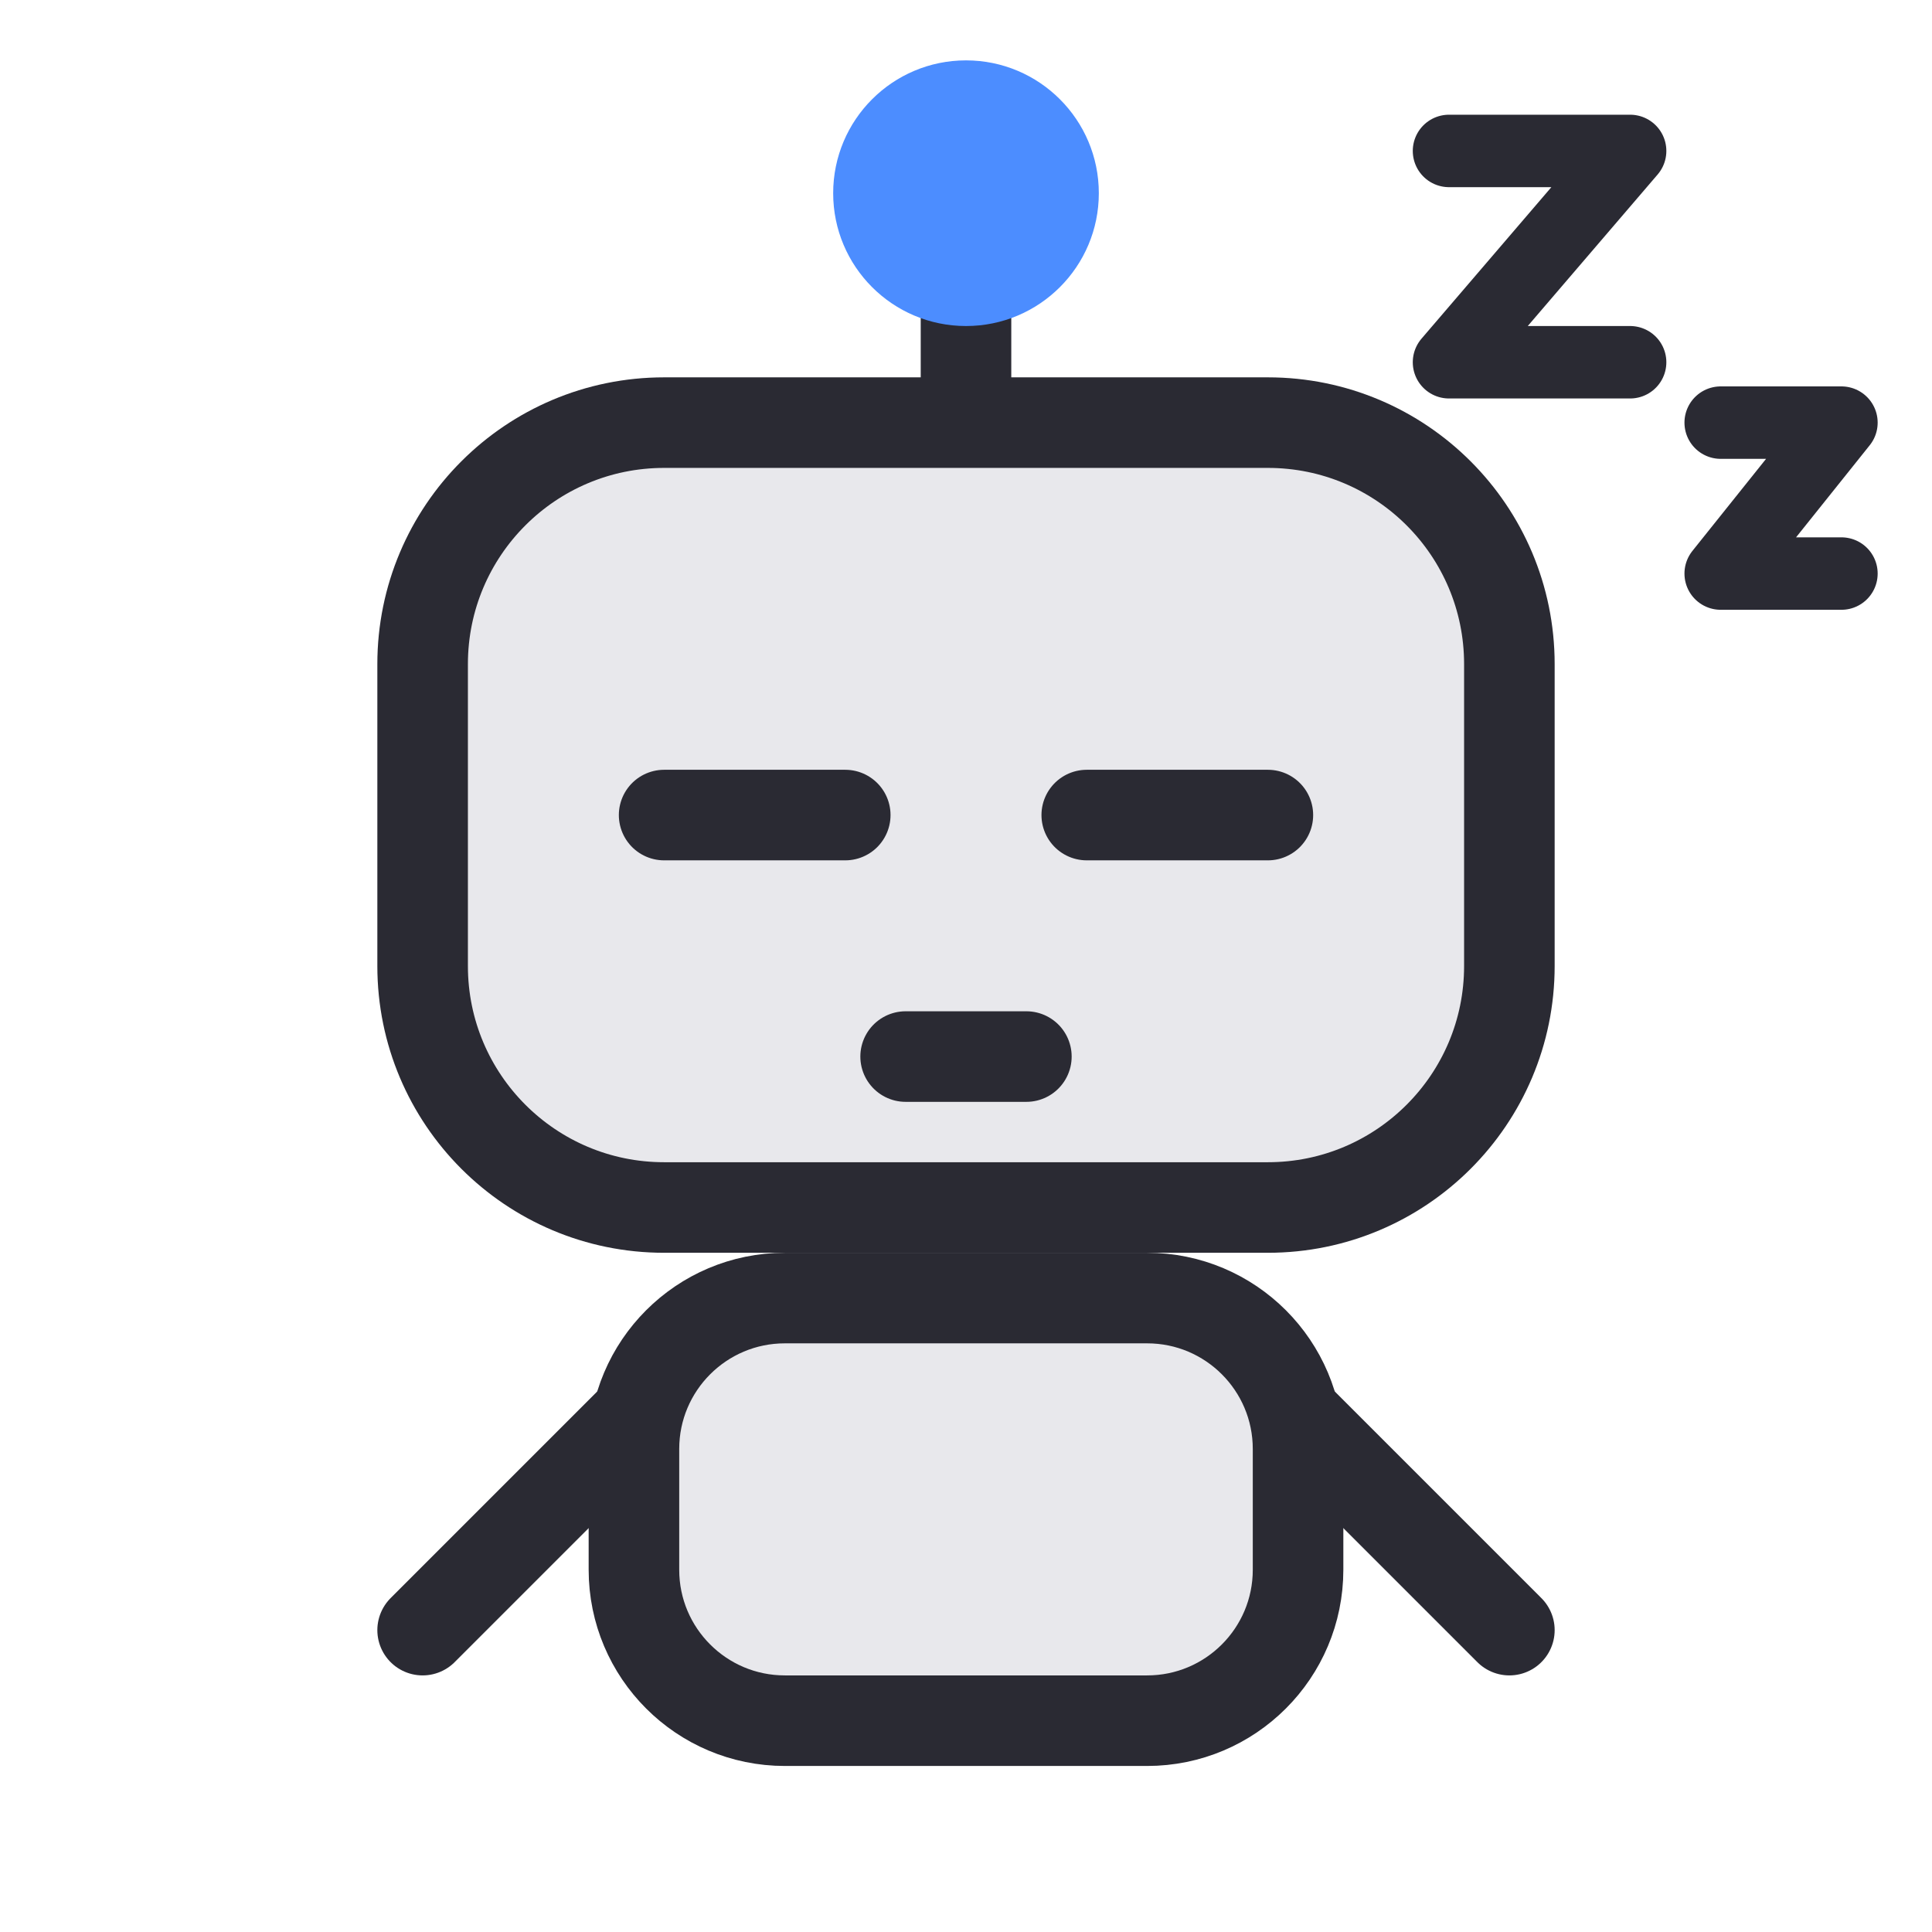
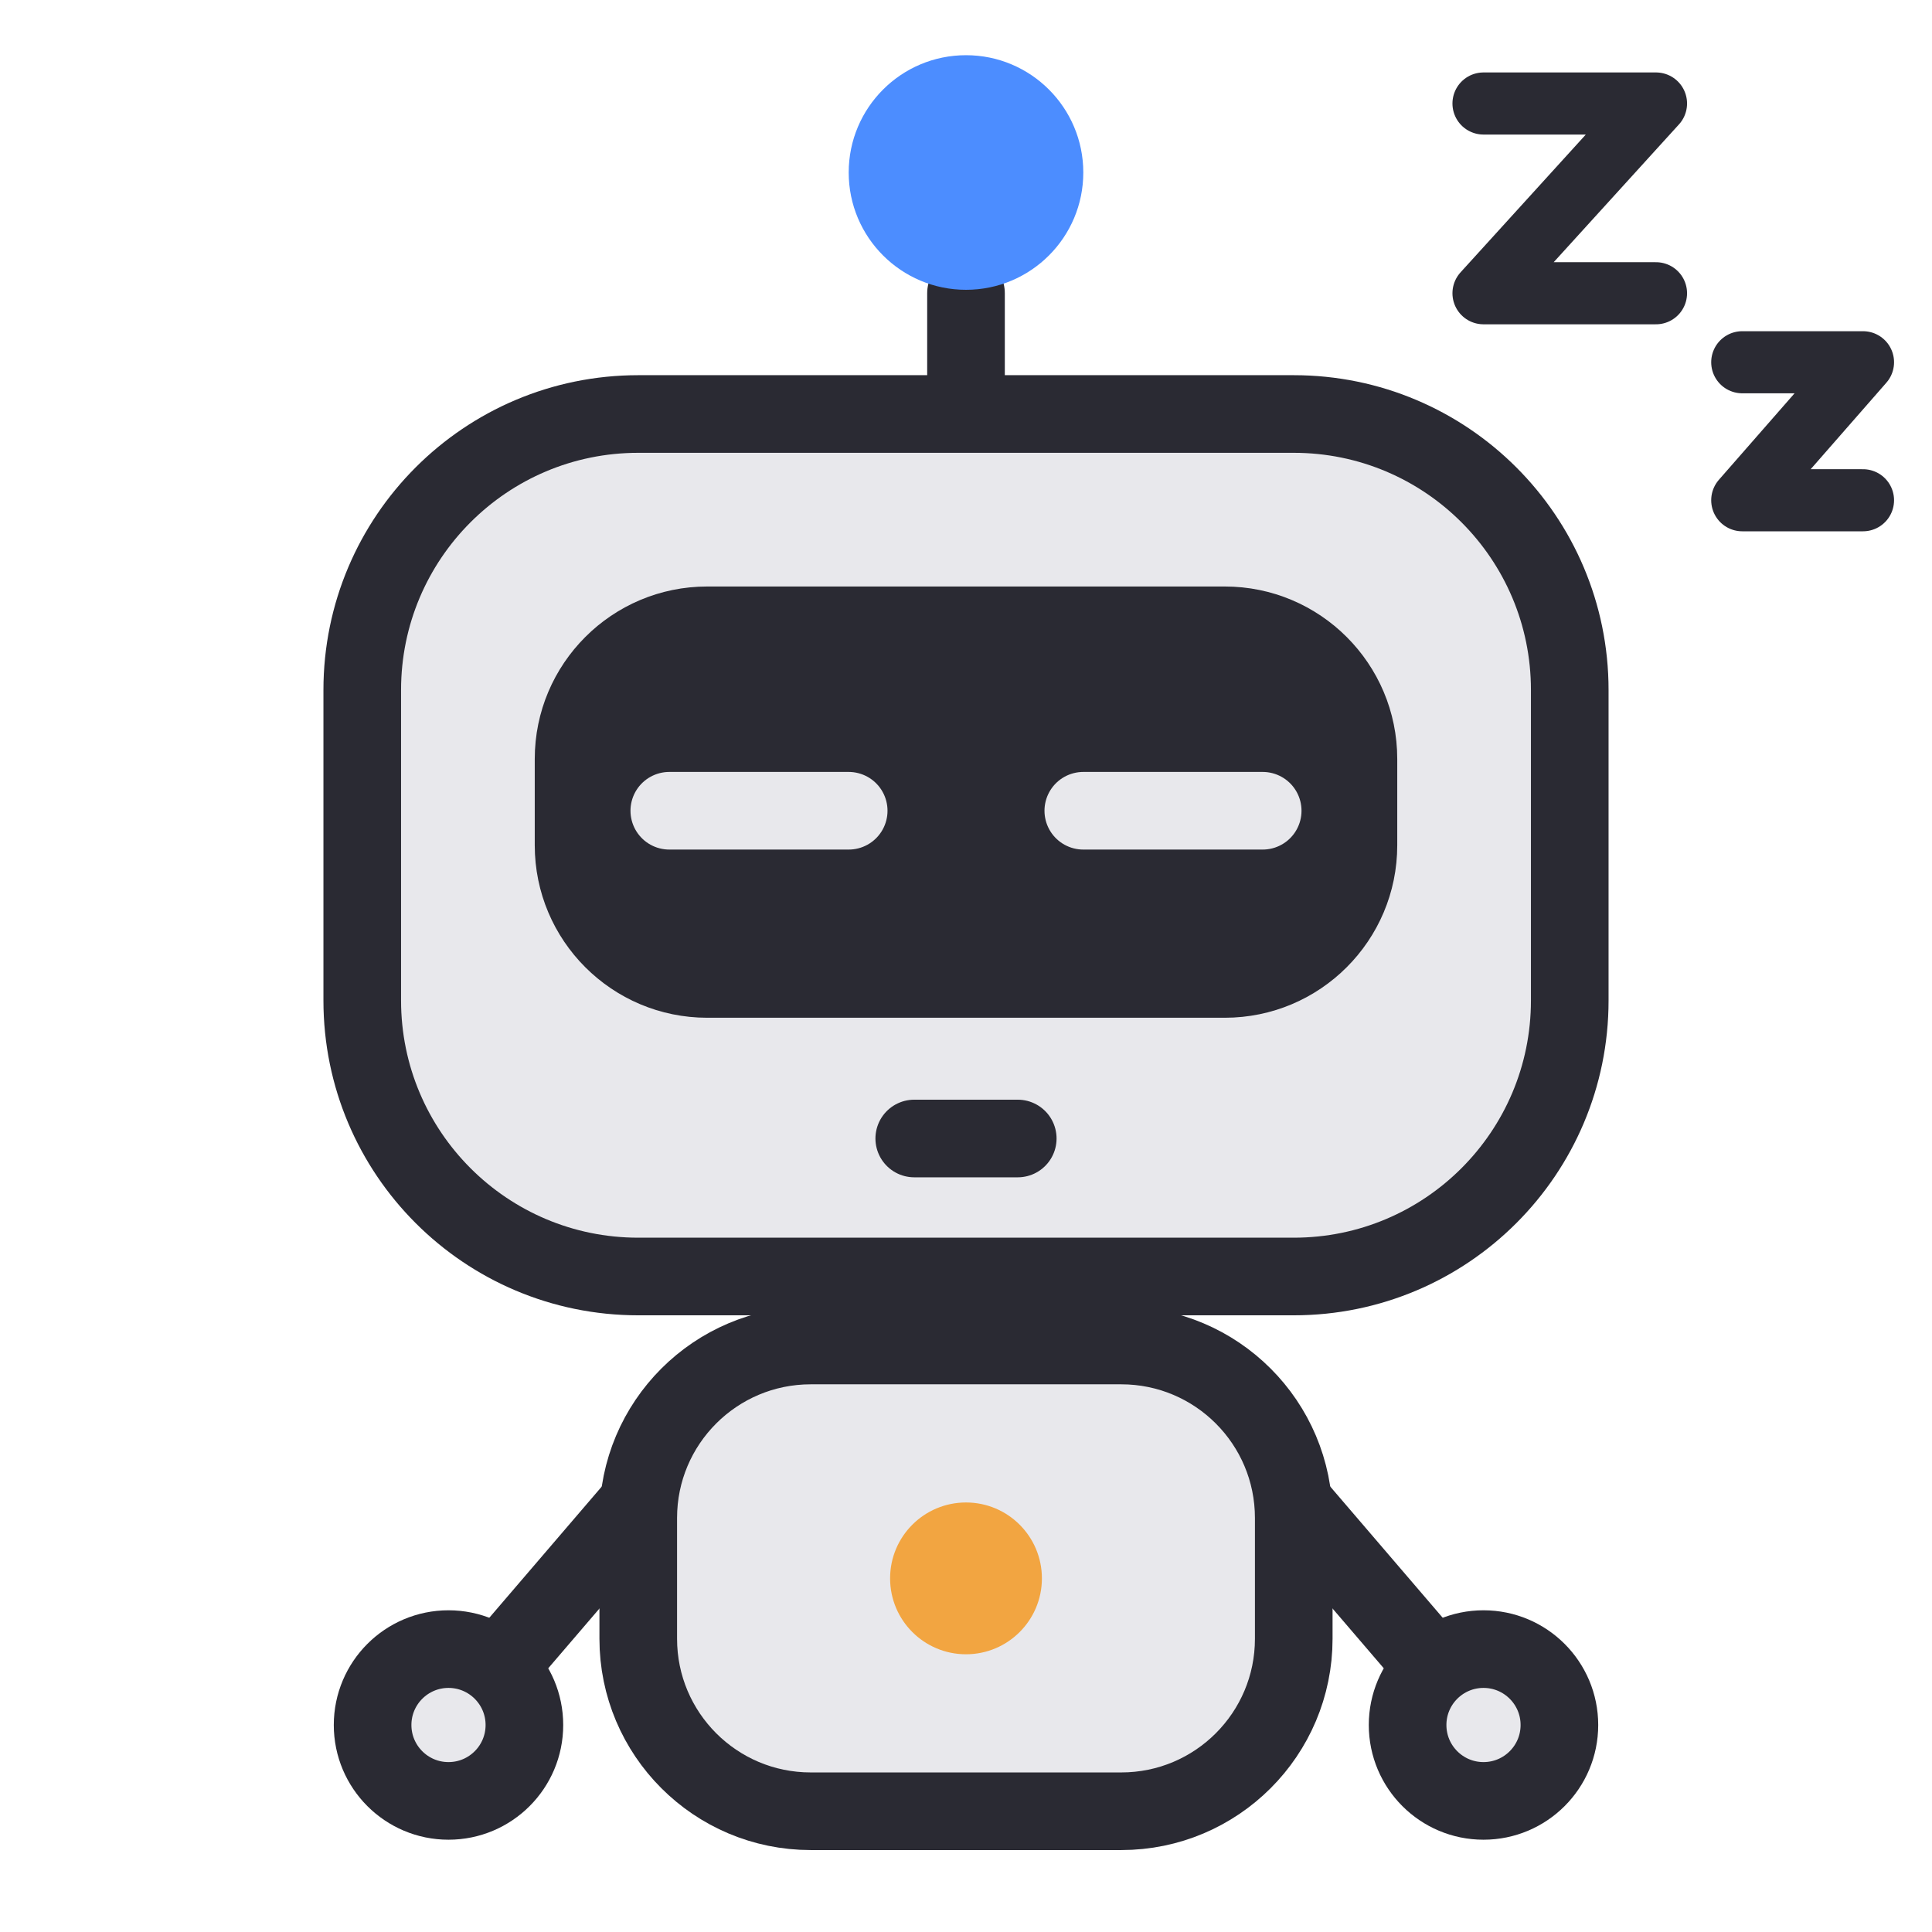
- <svg xmlns="http://www.w3.org/2000/svg" width="32" height="32" viewBox="0 0 32 32">
-   <g stroke="#2a2a33" stroke-width="1.5" stroke-linecap="round" stroke-linejoin="round">
-     <line x1="16" y1="5" x2="16" y2="7" />
-     <circle cx="16" cy="3.2" r="2.2" fill="#4c8dff" stroke="none" />
-     <rect x="7" y="7" width="18" height="13" rx="4" fill="#e8e8ec" />
-     <path d="M11 13.5h3M18 13.5h3" />
-     <path d="M15 17.5h2" fill="none" />
-     <line x1="10.5" y1="23.5" x2="7" y2="27" />
-     <line x1="21.5" y1="23.5" x2="25" y2="27" />
-     <rect x="10.5" y="21.5" width="11" height="7" rx="2.5" fill="#e8e8ec" />
-     <path d="M24 2.5h3l-3 3.5h3M28.5 7h2l-2 2.5h2" fill="none" stroke-width="1.2" />
+ <svg xmlns="http://www.w3.org/2000/svg" width="56" height="56" viewBox="0 0 56 56">
+   <g stroke="#2a2a33" stroke-width="2.25" stroke-linecap="round" stroke-linejoin="round">
+     <line x1="28" y1="8.5" x2="28" y2="12" />
+     <circle cx="28" cy="5" r="3.4" fill="#4c8dff" stroke="none" />
+     <rect x="10.5" y="12" width="35" height="25" rx="8" fill="#e8e8ec" />
+     <rect x="15.5" y="17" width="25" height="12.5" rx="5" fill="#2a2a33" stroke="none" />
+     <path d="M19.4 23.5h5.2" stroke="#e8e8ec" />
+     <path d="M31.4 23.5h5.2" stroke="#e8e8ec" />
+     <path d="M26.5 33h3" fill="none" />
+     <line x1="19" y1="43" x2="13" y2="50" />
+     <circle cx="13" cy="50" r="2.2" fill="#e8e8ec" />
+     <line x1="37" y1="43" x2="43" y2="50" />
+     <circle cx="43" cy="50" r="2.2" fill="#e8e8ec" />
+     <rect x="18.5" y="39" width="19" height="13.5" rx="5" fill="#e8e8ec" />
+     <circle cx="28" cy="45.75" r="2.2" fill="#f2a541" stroke="none" />
+     <path d="M43 3h5l-5 5.5h5M50.5 10.5h3.5l-3.5 4h3.5" fill="none" stroke-width="1.8" />
  </g>
</svg>
